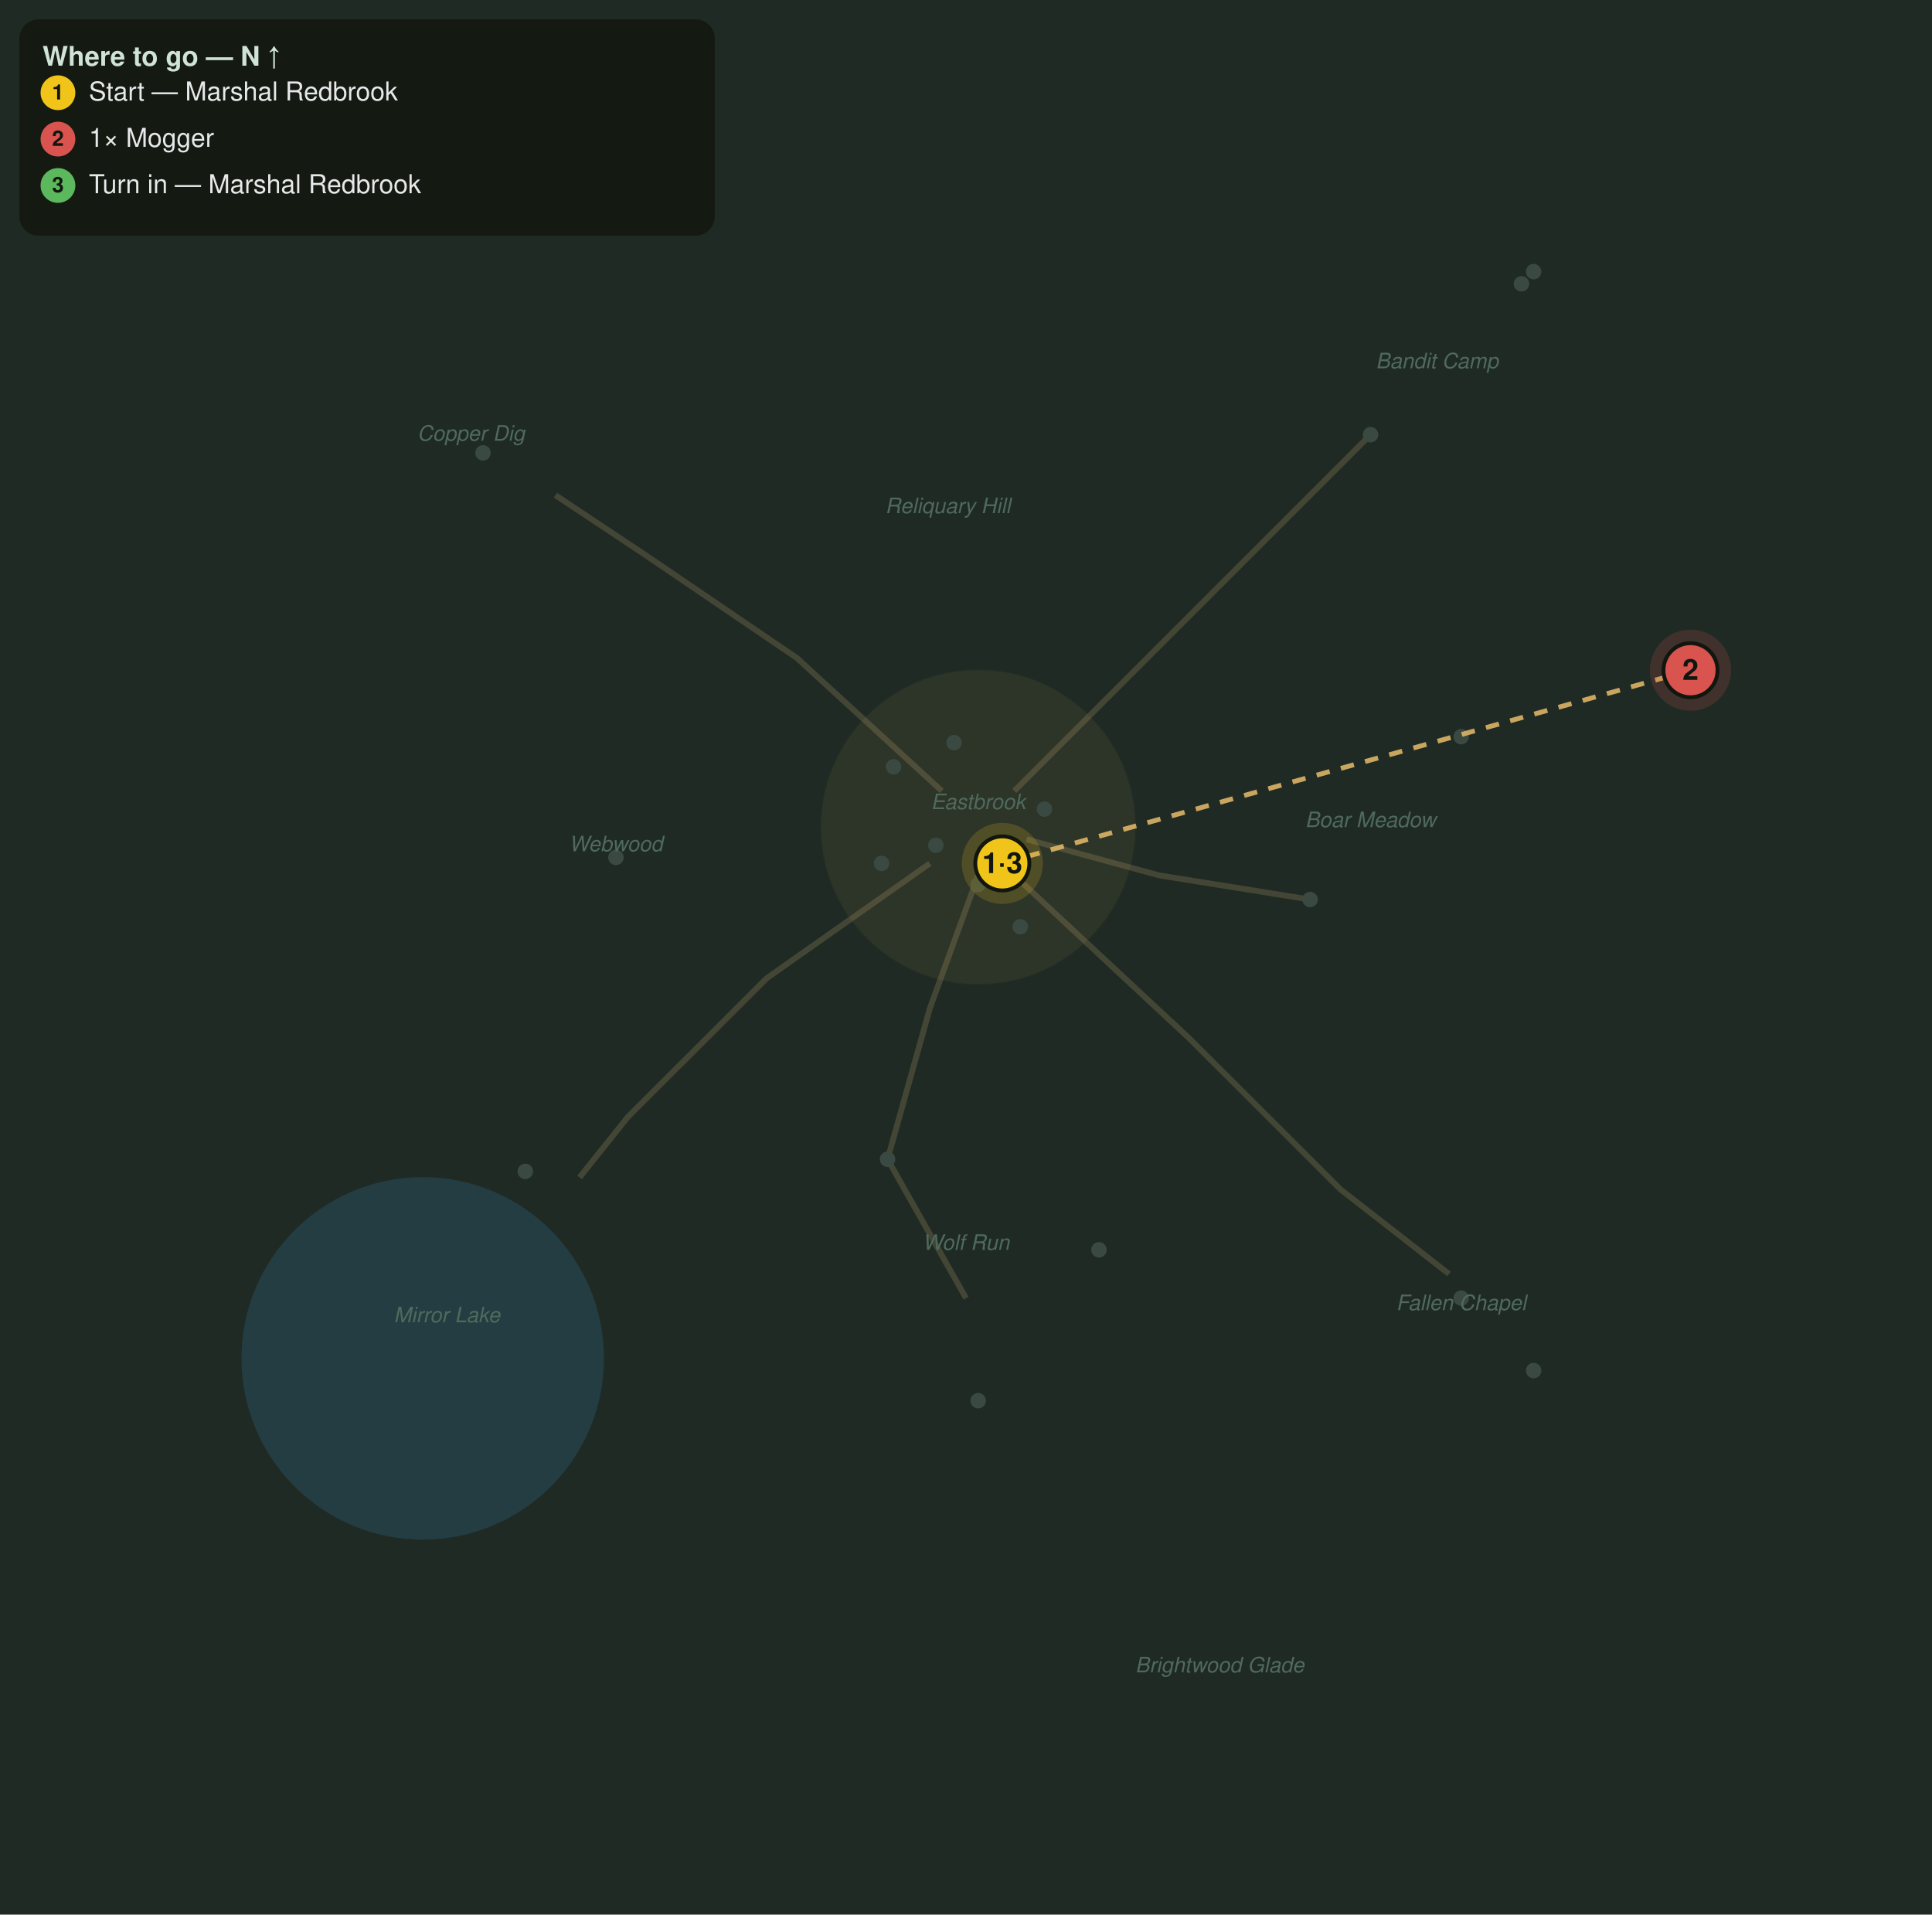
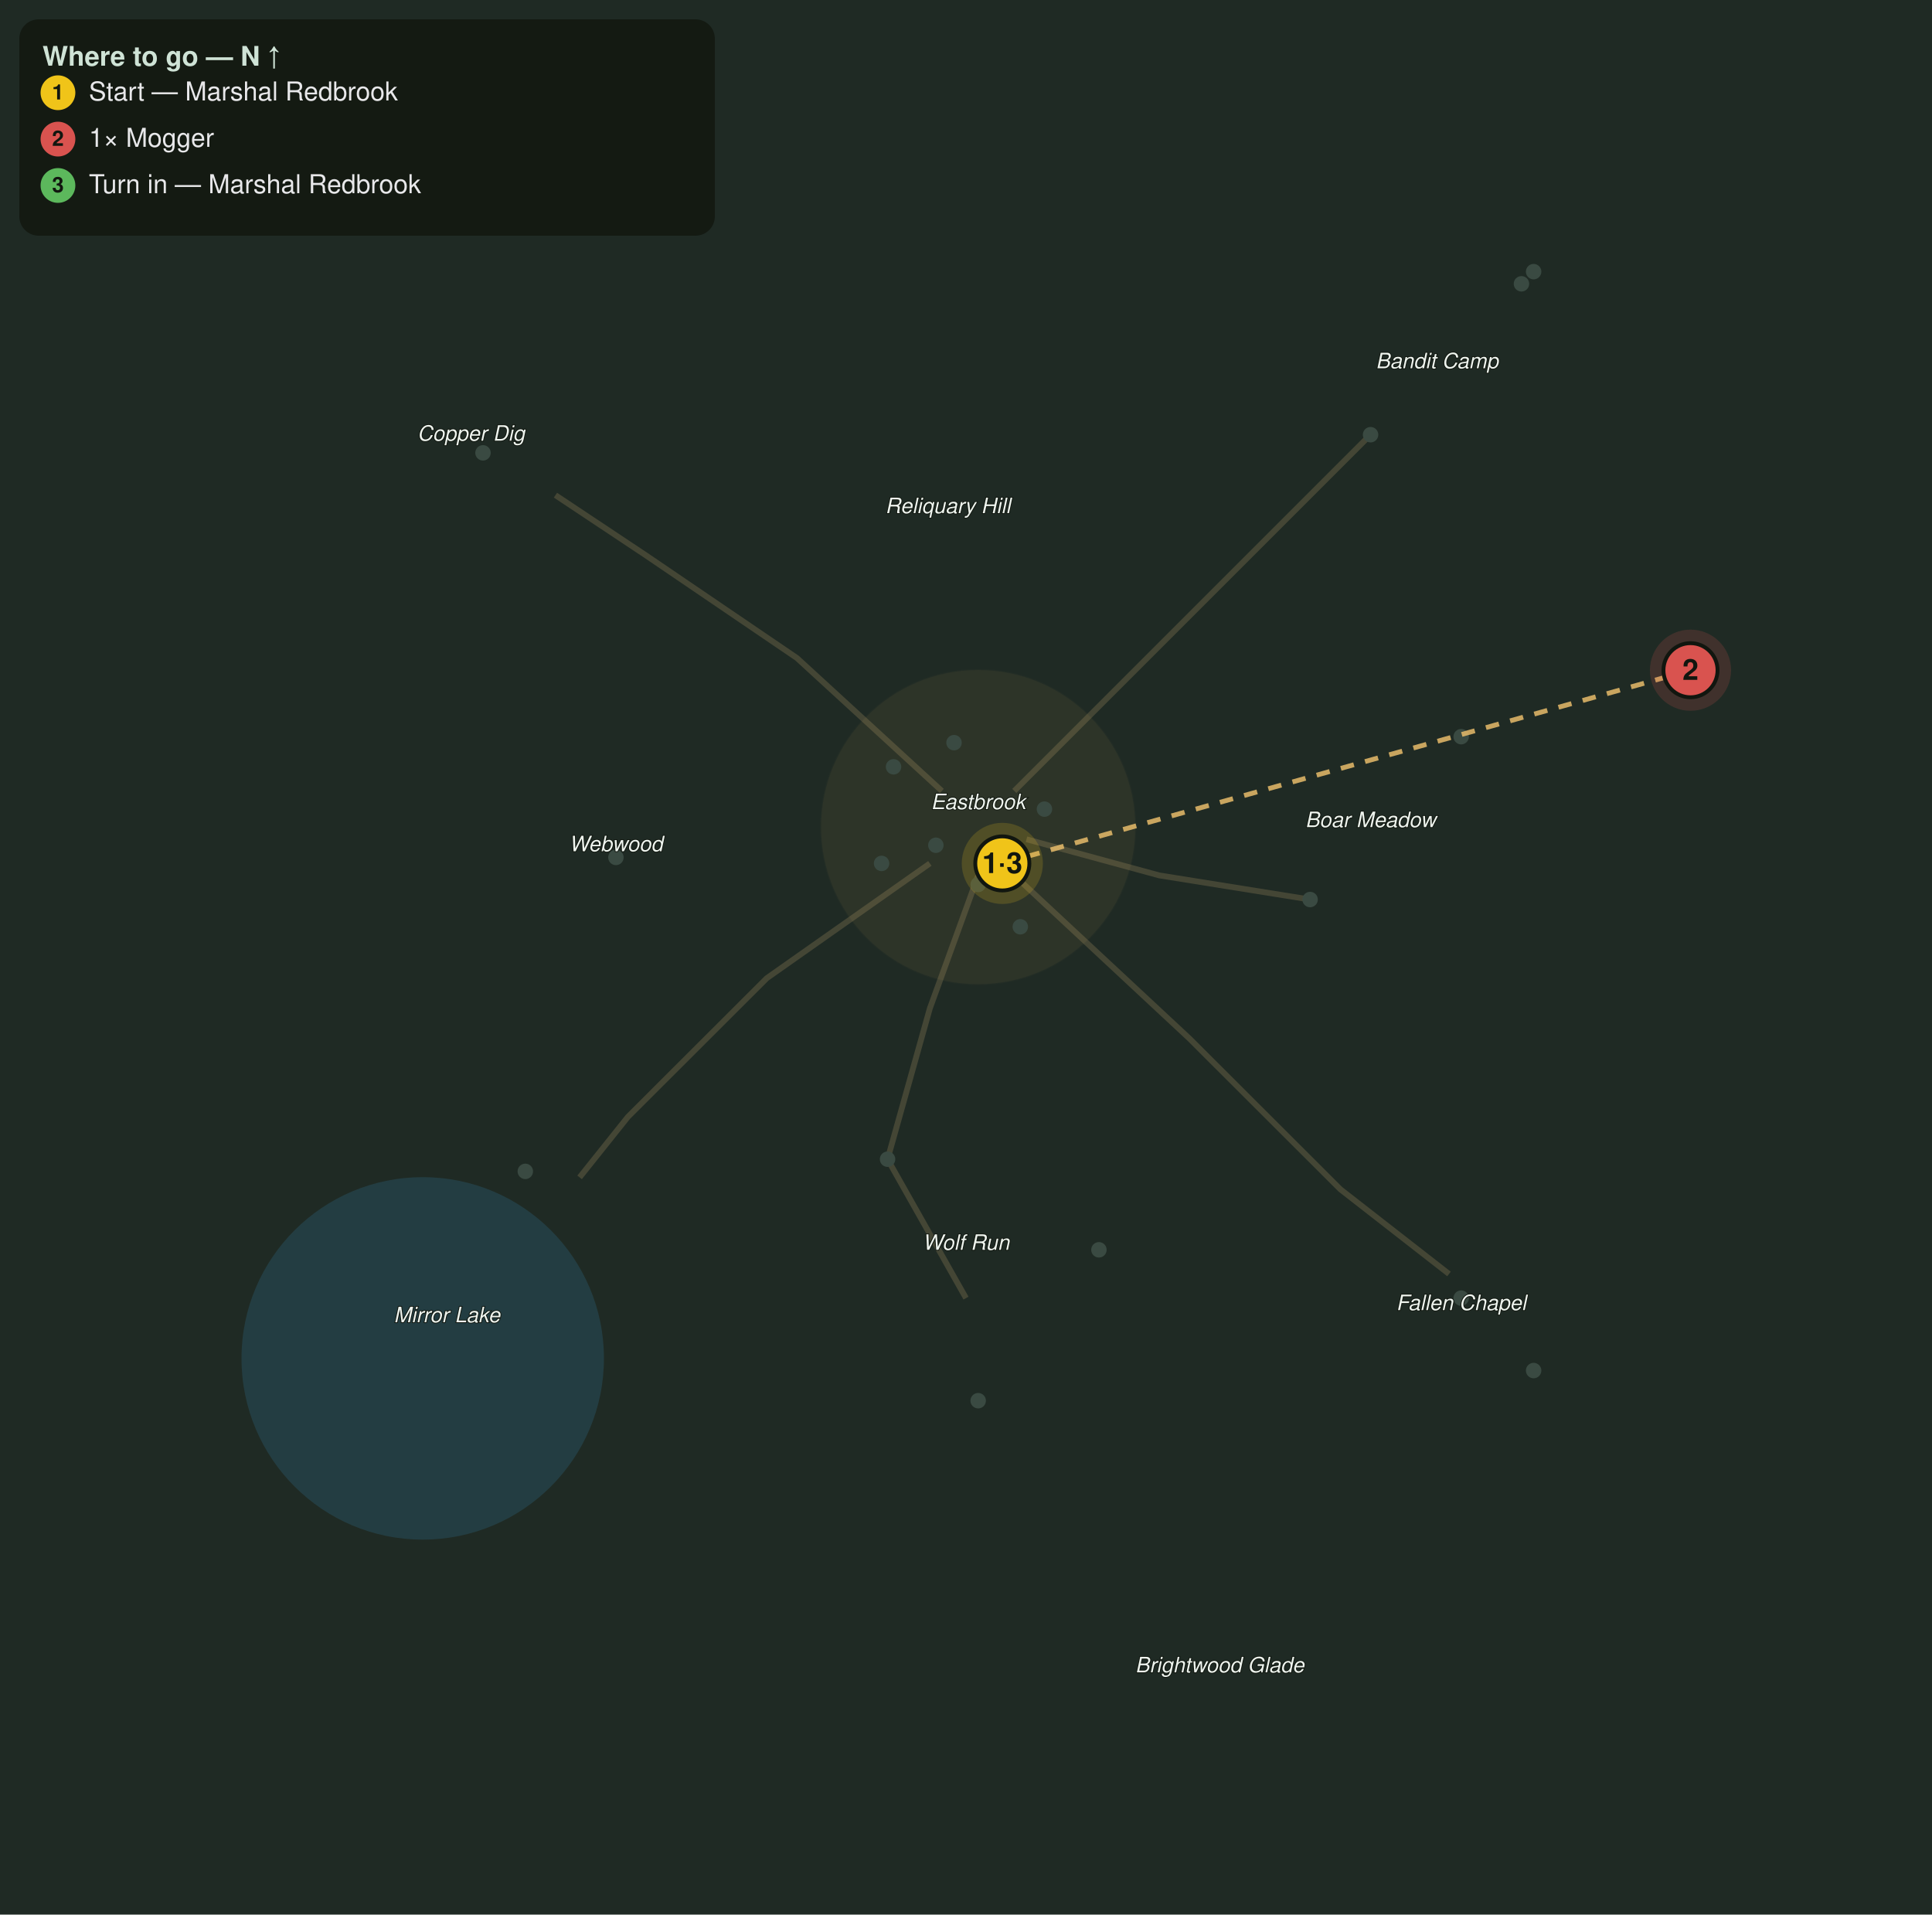
<svg xmlns="http://www.w3.org/2000/svg" viewBox="0 0 1000 991" font-family="Segoe UI, Helvetica, Arial, sans-serif">
  <rect width="1000" height="991" fill="#1f2a24" />
  <circle cx="218.8" cy="703.1" r="93.8" fill="#2f6f8f" opacity="0.28" />
  <path d="M506.3 453.1 L481.3 521.9 L459.4 600.0 L500.0 671.9" fill="none" stroke="#8a7a55" stroke-width="3" opacity="0.35" />
  <path d="M531.3 434.4 L600.0 453.1 L678.1 465.6" fill="none" stroke="#8a7a55" stroke-width="3" opacity="0.35" />
  <path d="M525.0 409.4 L600.0 334.4 L662.5 271.9 L709.4 225.0" fill="none" stroke="#8a7a55" stroke-width="3" opacity="0.35" />
  <path d="M481.3 446.9 L396.9 506.3 L325.0 578.1 L300.0 609.4" fill="none" stroke="#8a7a55" stroke-width="3" opacity="0.35" />
  <path d="M487.5 409.4 L412.5 340.6 L334.4 287.5 L287.5 256.3" fill="none" stroke="#8a7a55" stroke-width="3" opacity="0.35" />
  <path d="M525.0 453.1 L615.6 537.5 L693.8 615.6 L750.0 659.4" fill="none" stroke="#8a7a55" stroke-width="3" opacity="0.35" />
  <circle cx="506.3" cy="428.1" r="81.3" fill="#caa15a" opacity="0.08" stroke="#caa15a" stroke-width="1" stroke-opacity="0.3" />
  <circle cx="459.4" cy="600.0" r="4" fill="#3a4a42" />
  <circle cx="568.8" cy="646.9" r="4" fill="#3a4a42" />
  <circle cx="506.3" cy="725.0" r="4" fill="#3a4a42" />
  <circle cx="678.1" cy="465.6" r="4" fill="#3a4a42" />
  <circle cx="756.3" cy="381.3" r="4" fill="#3a4a42" />
  <circle cx="875.0" cy="346.9" r="4" fill="#3a4a42" />
  <circle cx="318.8" cy="443.8" r="4" fill="#3a4a42" />
  <circle cx="271.9" cy="606.3" r="4" fill="#3a4a42" />
  <circle cx="250.0" cy="234.4" r="4" fill="#3a4a42" />
  <circle cx="709.4" cy="225.0" r="4" fill="#3a4a42" />
  <circle cx="787.5" cy="146.9" r="4" fill="#3a4a42" />
  <circle cx="793.8" cy="140.6" r="4" fill="#3a4a42" />
  <circle cx="756.3" cy="671.9" r="4" fill="#3a4a42" />
  <circle cx="793.8" cy="709.4" r="4" fill="#3a4a42" />
  <circle cx="506.3" cy="457.8" r="4" fill="#3a4a42" />
  <circle cx="518.8" cy="446.9" r="4" fill="#3a4a42" />
  <circle cx="484.4" cy="437.5" r="4" fill="#3a4a42" />
  <circle cx="540.6" cy="418.8" r="4" fill="#3a4a42" />
  <circle cx="462.5" cy="396.9" r="4" fill="#3a4a42" />
  <circle cx="528.1" cy="479.7" r="4" fill="#3a4a42" />
  <circle cx="456.3" cy="446.9" r="4" fill="#3a4a42" />
  <circle cx="493.8" cy="384.4" r="4" fill="#3a4a42" />
-   <text x="506.3" y="418.8" fill="#4f6a5c" font-size="11" font-style="italic" text-anchor="middle">Eastbrook</text>
-   <text x="500.0" y="646.9" fill="#4f6a5c" font-size="11" font-style="italic" text-anchor="middle">Wolf Run</text>
-   <text x="709.4" y="428.1" fill="#4f6a5c" font-size="11" font-style="italic" text-anchor="middle">Boar Meadow</text>
-   <text x="231.3" y="684.4" fill="#4f6a5c" font-size="11" font-style="italic" text-anchor="middle">Mirror Lake</text>
-   <text x="318.8" y="440.6" fill="#4f6a5c" font-size="11" font-style="italic" text-anchor="middle">Webwood</text>
-   <text x="243.8" y="228.1" fill="#4f6a5c" font-size="11" font-style="italic" text-anchor="middle">Copper Dig</text>
-   <text x="743.8" y="190.6" fill="#4f6a5c" font-size="11" font-style="italic" text-anchor="middle">Bandit Camp</text>
-   <text x="756.3" y="678.1" fill="#4f6a5c" font-size="11" font-style="italic" text-anchor="middle">Fallen Chapel</text>
-   <text x="490.6" y="265.6" fill="#4f6a5c" font-size="11" font-style="italic" text-anchor="middle">Reliquary Hill</text>
-   <text x="631.3" y="865.6" fill="#4f6a5c" font-size="11" font-style="italic" text-anchor="middle">Brightwood Glade</text>
+   <text x="506.3" y="418.8" fill="#eef4ee" font-size="11" font-style="italic" text-anchor="middle" stroke="#10160f" stroke-width="0.8" paint-order="stroke">Eastbrook</text>
+   <text x="500.0" y="646.9" fill="#eef4ee" font-size="11" font-style="italic" text-anchor="middle" stroke="#10160f" stroke-width="0.8" paint-order="stroke">Wolf Run</text>
+   <text x="709.4" y="428.1" fill="#eef4ee" font-size="11" font-style="italic" text-anchor="middle" stroke="#10160f" stroke-width="0.8" paint-order="stroke">Boar Meadow</text>
+   <text x="231.3" y="684.4" fill="#eef4ee" font-size="11" font-style="italic" text-anchor="middle" stroke="#10160f" stroke-width="0.8" paint-order="stroke">Mirror Lake</text>
+   <text x="318.8" y="440.6" fill="#eef4ee" font-size="11" font-style="italic" text-anchor="middle" stroke="#10160f" stroke-width="0.8" paint-order="stroke">Webwood</text>
+   <text x="243.8" y="228.1" fill="#eef4ee" font-size="11" font-style="italic" text-anchor="middle" stroke="#10160f" stroke-width="0.8" paint-order="stroke">Copper Dig</text>
+   <text x="743.8" y="190.6" fill="#eef4ee" font-size="11" font-style="italic" text-anchor="middle" stroke="#10160f" stroke-width="0.8" paint-order="stroke">Bandit Camp</text>
+   <text x="756.3" y="678.1" fill="#eef4ee" font-size="11" font-style="italic" text-anchor="middle" stroke="#10160f" stroke-width="0.8" paint-order="stroke">Fallen Chapel</text>
+   <text x="490.6" y="265.6" fill="#eef4ee" font-size="11" font-style="italic" text-anchor="middle" stroke="#10160f" stroke-width="0.8" paint-order="stroke">Reliquary Hill</text>
+   <text x="631.3" y="865.6" fill="#eef4ee" font-size="11" font-style="italic" text-anchor="middle" stroke="#10160f" stroke-width="0.8" paint-order="stroke">Brightwood Glade</text>
  <path d="M518.8 446.9 L875.0 346.9" fill="none" stroke="#e6bb6a" stroke-width="2.5" stroke-dasharray="7 6" opacity="0.85" />
  <g class="qstep" data-keys="giver,turnin" data-steps="1,3">
    <circle cx="518.8" cy="446.9" r="21" fill="#f0c419" opacity="0.18" />
    <circle cx="518.8" cy="446.9" r="14" fill="#f0c419" stroke="#11160f" stroke-width="2" />
    <text x="518.8" y="451.9" fill="#11160f" font-size="15" font-weight="bold" text-anchor="middle">1·3</text>
  </g>
  <g class="qstep" data-keys="mogger" data-steps="2">
    <circle cx="875.0" cy="346.9" r="21" fill="#d9534f" opacity="0.18" />
    <circle cx="875.0" cy="346.9" r="14" fill="#d9534f" stroke="#11160f" stroke-width="2" />
    <text x="875.0" y="351.9" fill="#11160f" font-size="15" font-weight="bold" text-anchor="middle">2</text>
  </g>
  <rect x="10" y="10" width="360" height="112" rx="10" fill="#11160f" opacity="0.82" />
  <text x="22" y="34" fill="#cfe3d6" font-size="14" font-weight="bold">Where to go — N ↑</text>
  <circle cx="30" cy="48" r="9" fill="#f0c419" />
  <text x="30" y="51.5" fill="#11160f" font-size="11" font-weight="bold" text-anchor="middle">1</text>
  <text x="46" y="52" fill="#e8e8ea" font-size="13.5">Start — Marshal Redbrook</text>
  <circle cx="30" cy="72" r="9" fill="#d9534f" />
  <text x="30" y="75.5" fill="#11160f" font-size="11" font-weight="bold" text-anchor="middle">2</text>
  <text x="46" y="76" fill="#e8e8ea" font-size="13.5">1× Mogger</text>
  <circle cx="30" cy="96" r="9" fill="#5cb85c" />
  <text x="30" y="99.5" fill="#11160f" font-size="11" font-weight="bold" text-anchor="middle">3</text>
  <text x="46" y="100" fill="#e8e8ea" font-size="13.5">Turn in — Marshal Redbrook</text>
</svg>
